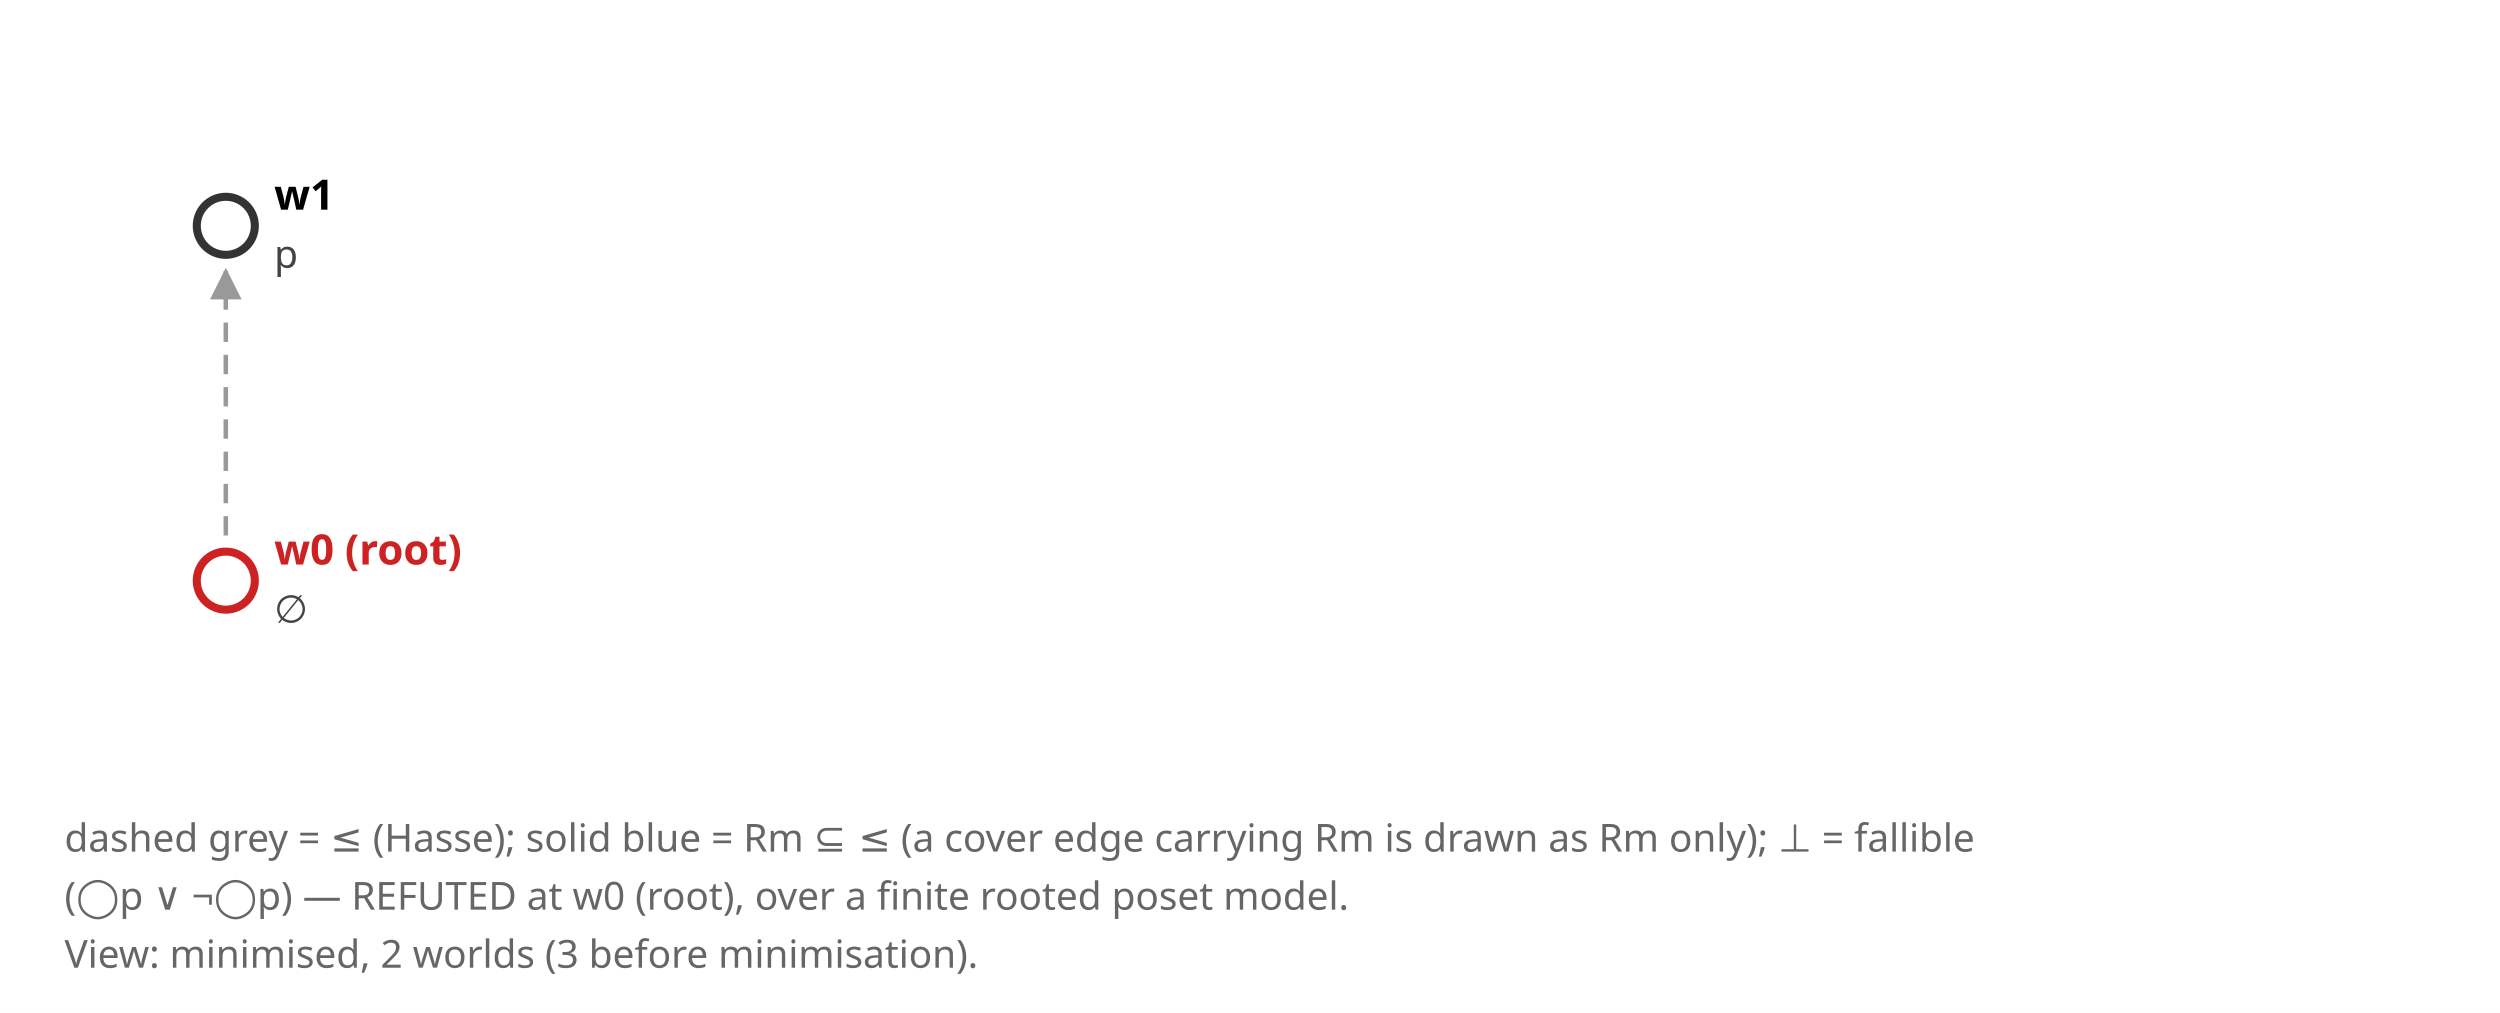
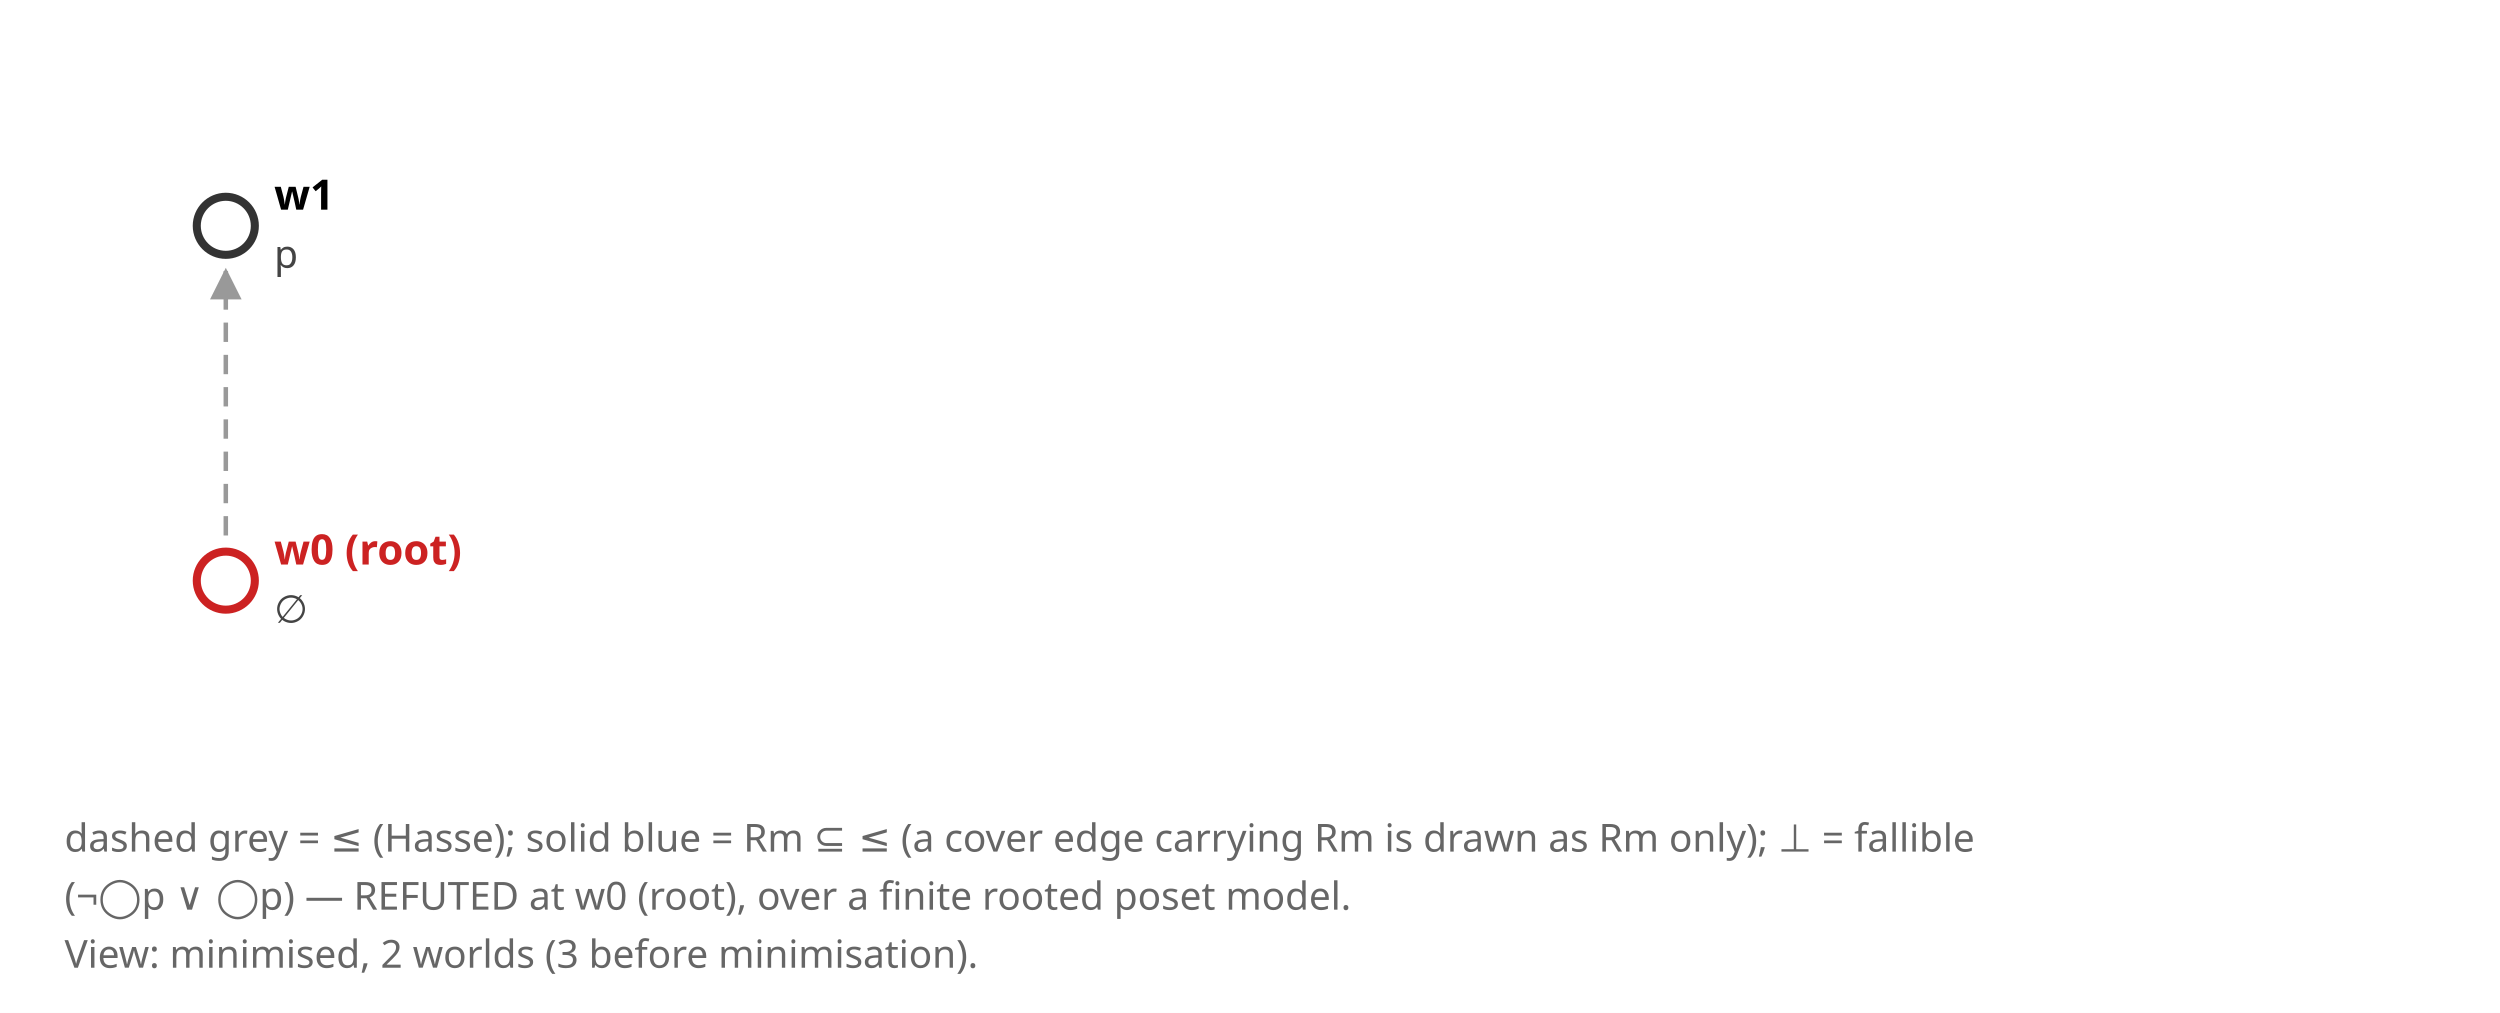
<svg xmlns="http://www.w3.org/2000/svg" width="775" height="314" viewBox="0 0 775 314">
  <rect width="100%" height="100%" fill="white" />
  <defs>
    <marker id="aLe" viewBox="0 0 10 10" refX="9" refY="5" markerWidth="7" markerHeight="7" orient="auto-start-reverse">
      <path d="M 0 0 L 10 5 L 0 10 z" fill="#999" />
    </marker>
    <marker id="aRm" viewBox="0 0 10 10" refX="9" refY="5" markerWidth="7" markerHeight="7" orient="auto-start-reverse">
      <path d="M 0 0 L 10 5 L 0 10 z" fill="#2266cc" />
    </marker>
  </defs>
  <line x1="70" y1="166" x2="70" y2="84" stroke="#999" stroke-width="1.4" stroke-dasharray="6,4" marker-end="url(#aLe)" />
  <g>
    <circle cx="70" cy="180" r="9" fill="white" stroke="#cc2222" stroke-width="2.5" />
    <text x="85" y="175" font-family="sans-serif" font-size="13" font-weight="bold" fill="#cc2222">w0 (root)</text>
    <text x="85" y="193" font-family="sans-serif" font-size="12" fill="#444">∅</text>
  </g>
  <g>
    <circle cx="70" cy="70" r="9" fill="white" stroke="#333" stroke-width="2.5" />
    <text x="85" y="65" font-family="sans-serif" font-size="13" font-weight="bold">w1</text>
    <text x="85" y="83" font-family="sans-serif" font-size="12" fill="#444">p</text>
  </g>
  <text x="20" y="264" font-family="sans-serif" font-size="12" fill="#666">dashed grey = ≤ (Hasse); solid blue = Rm ⊆ ≤ (a cover edge carrying Rm is drawn as Rm only); ⊥ = fallible</text>
-   <text x="20" y="282" font-family="sans-serif" font-size="12" fill="#666">(◯p ∨ ¬◯p)  —  REFUTED at w0 (root), over a finite rooted poset model.</text>
+   <text x="20" y="282" font-family="sans-serif" font-size="12" fill="#666">(¬◯p ∨ ◯p)  —  REFUTED at w0 (root), over a finite rooted poset model.</text>
  <text x="20" y="300" font-family="sans-serif" font-size="12" fill="#666">View: minimised, 2 worlds (3 before minimisation).</text>
</svg>
